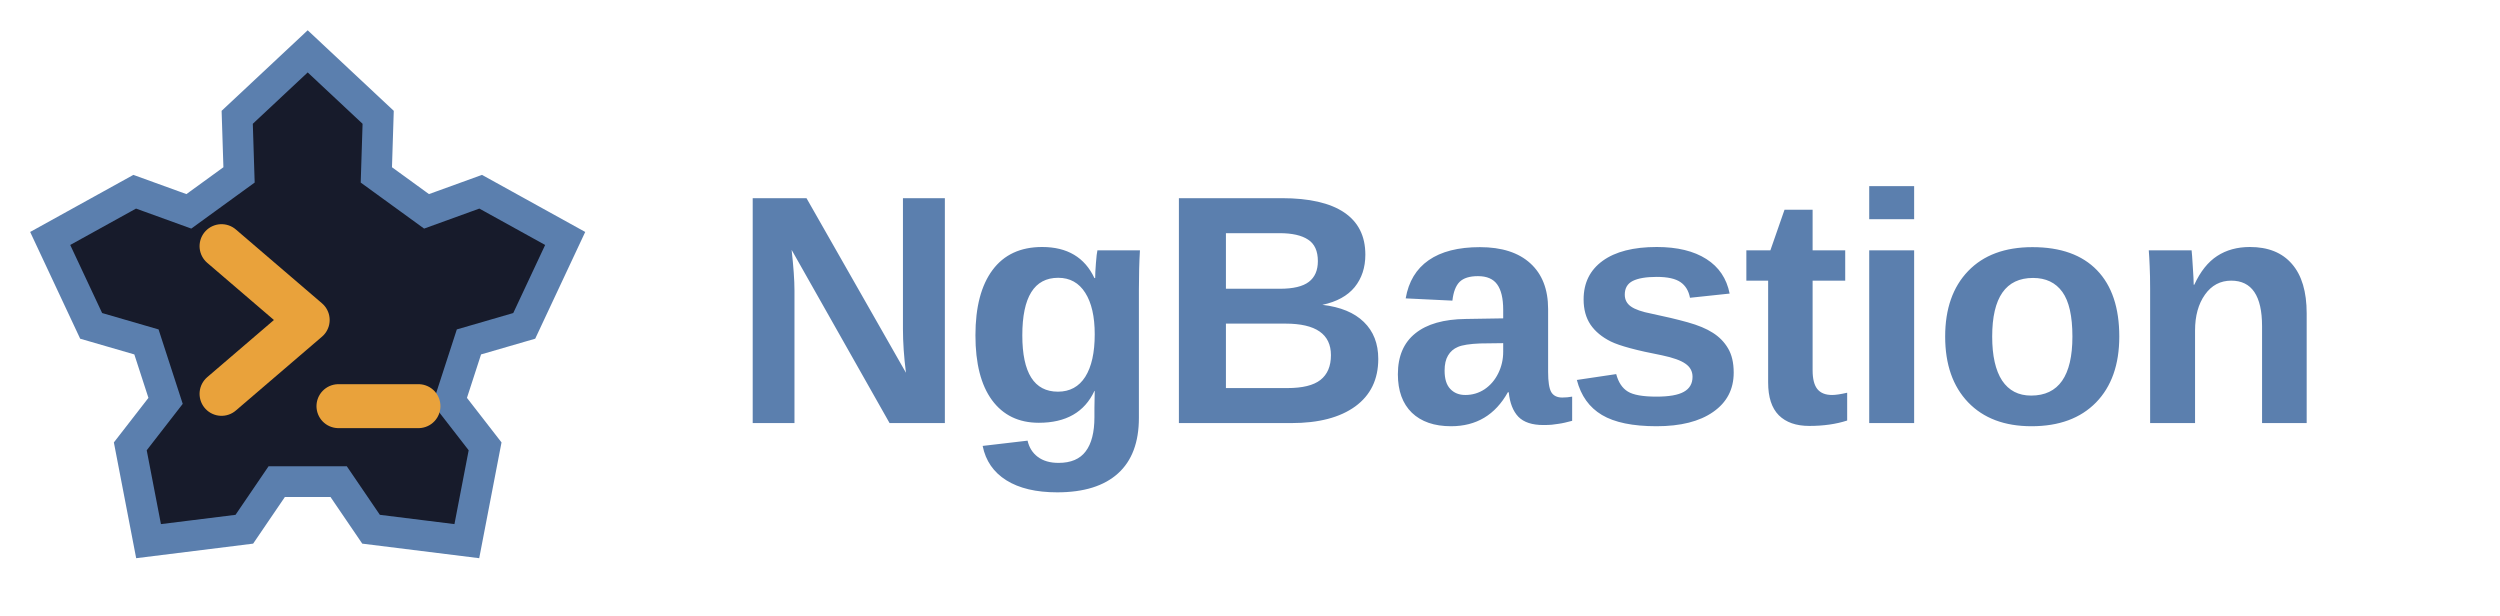
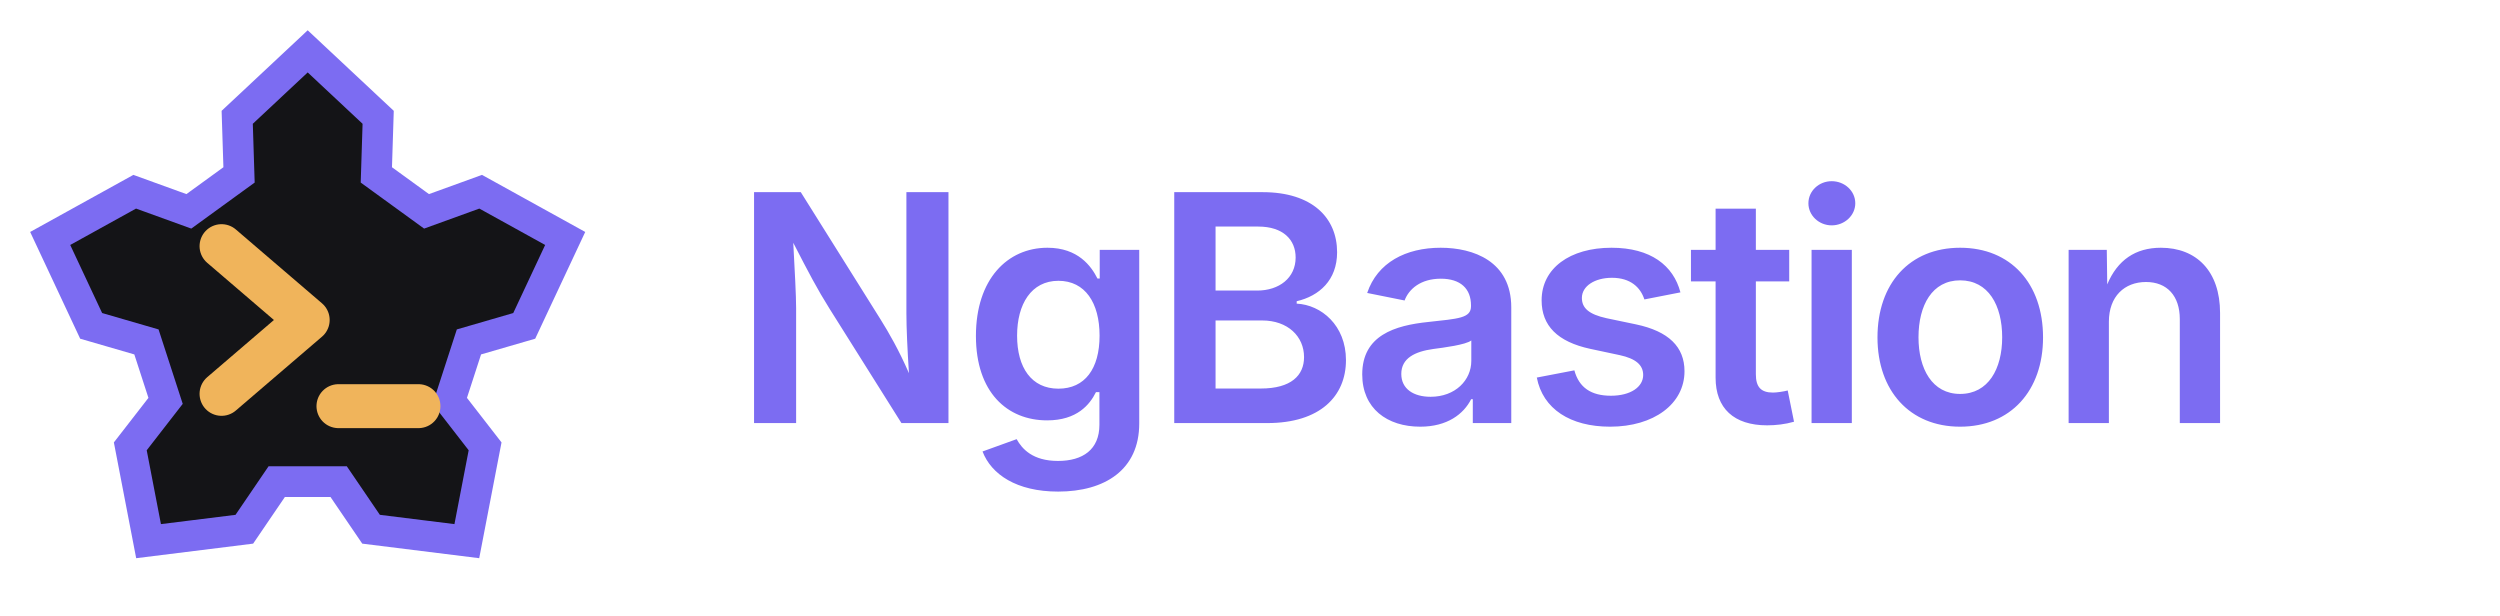
<svg xmlns="http://www.w3.org/2000/svg" viewBox="0 0 260 64" width="260" height="64" role="img" aria-label="NgBastion">
-   <polygon points="24.86,18.19 24.67,12.20 32.00,5.34 39.33,12.20 39.14,18.19 44.36,21.98 49.99,19.94 58.78,24.80 54.52,33.89 48.77,35.56 46.78,41.69 50.45,46.42 48.55,56.28 38.59,55.04 35.22,50.09 28.78,50.09 25.41,55.04 15.45,56.28 13.55,46.42 17.22,41.69 15.23,35.56 9.48,33.89 5.22,24.80 14.01,19.94 19.64,21.98" fill="#171b2b" stroke="#5b7fae" stroke-width="3.2" stroke-linejoin="miter" />
-   <path d="M23.04 25.6 L32 33.28 L23.04 40.96" fill="none" stroke="#e9a23b" stroke-width="4.571" stroke-linecap="round" stroke-linejoin="round" />
-   <path d="M35.2 42.24 H43.52" stroke="#e9a23b" stroke-width="4.571" stroke-linecap="round" />
-   <text x="76" y="44" font-family="'Schibsted Grotesk', 'Helvetica Neue', Arial, sans-serif" font-size="34" font-weight="700" letter-spacing="-0.5" fill="#5b7fae">NgBastion</text>
+   <polygon points="24.86,18.19 24.67,12.20 32.00,5.34 39.33,12.20 39.14,18.19 44.36,21.98 49.99,19.94 58.78,24.80 54.52,33.89 48.77,35.56 46.78,41.69 50.45,46.42 48.55,56.28 38.59,55.04 35.22,50.09 28.78,50.09 25.41,55.04 15.45,56.28 13.55,46.42 17.22,41.69 15.23,35.56 9.48,33.89 5.22,24.80 14.01,19.94 19.64,21.98" fill="#141417" stroke="#7c6cf2" stroke-width="3.2" stroke-linejoin="miter" />
+   <path d="M23.04 25.6 L32 33.28 L23.04 40.96" fill="none" stroke="#f0b45b" stroke-width="4.571" stroke-linecap="round" stroke-linejoin="round" />
+   <path d="M35.2 42.24 H43.52" stroke="#f0b45b" stroke-width="4.571" stroke-linecap="round" />
+   <text x="76" y="44" font-family="'Geist', 'Inter', 'Helvetica Neue', Arial, sans-serif" font-size="33" font-weight="600" letter-spacing="-1" fill="#7c6cf2">NgBastion</text>
</svg>
